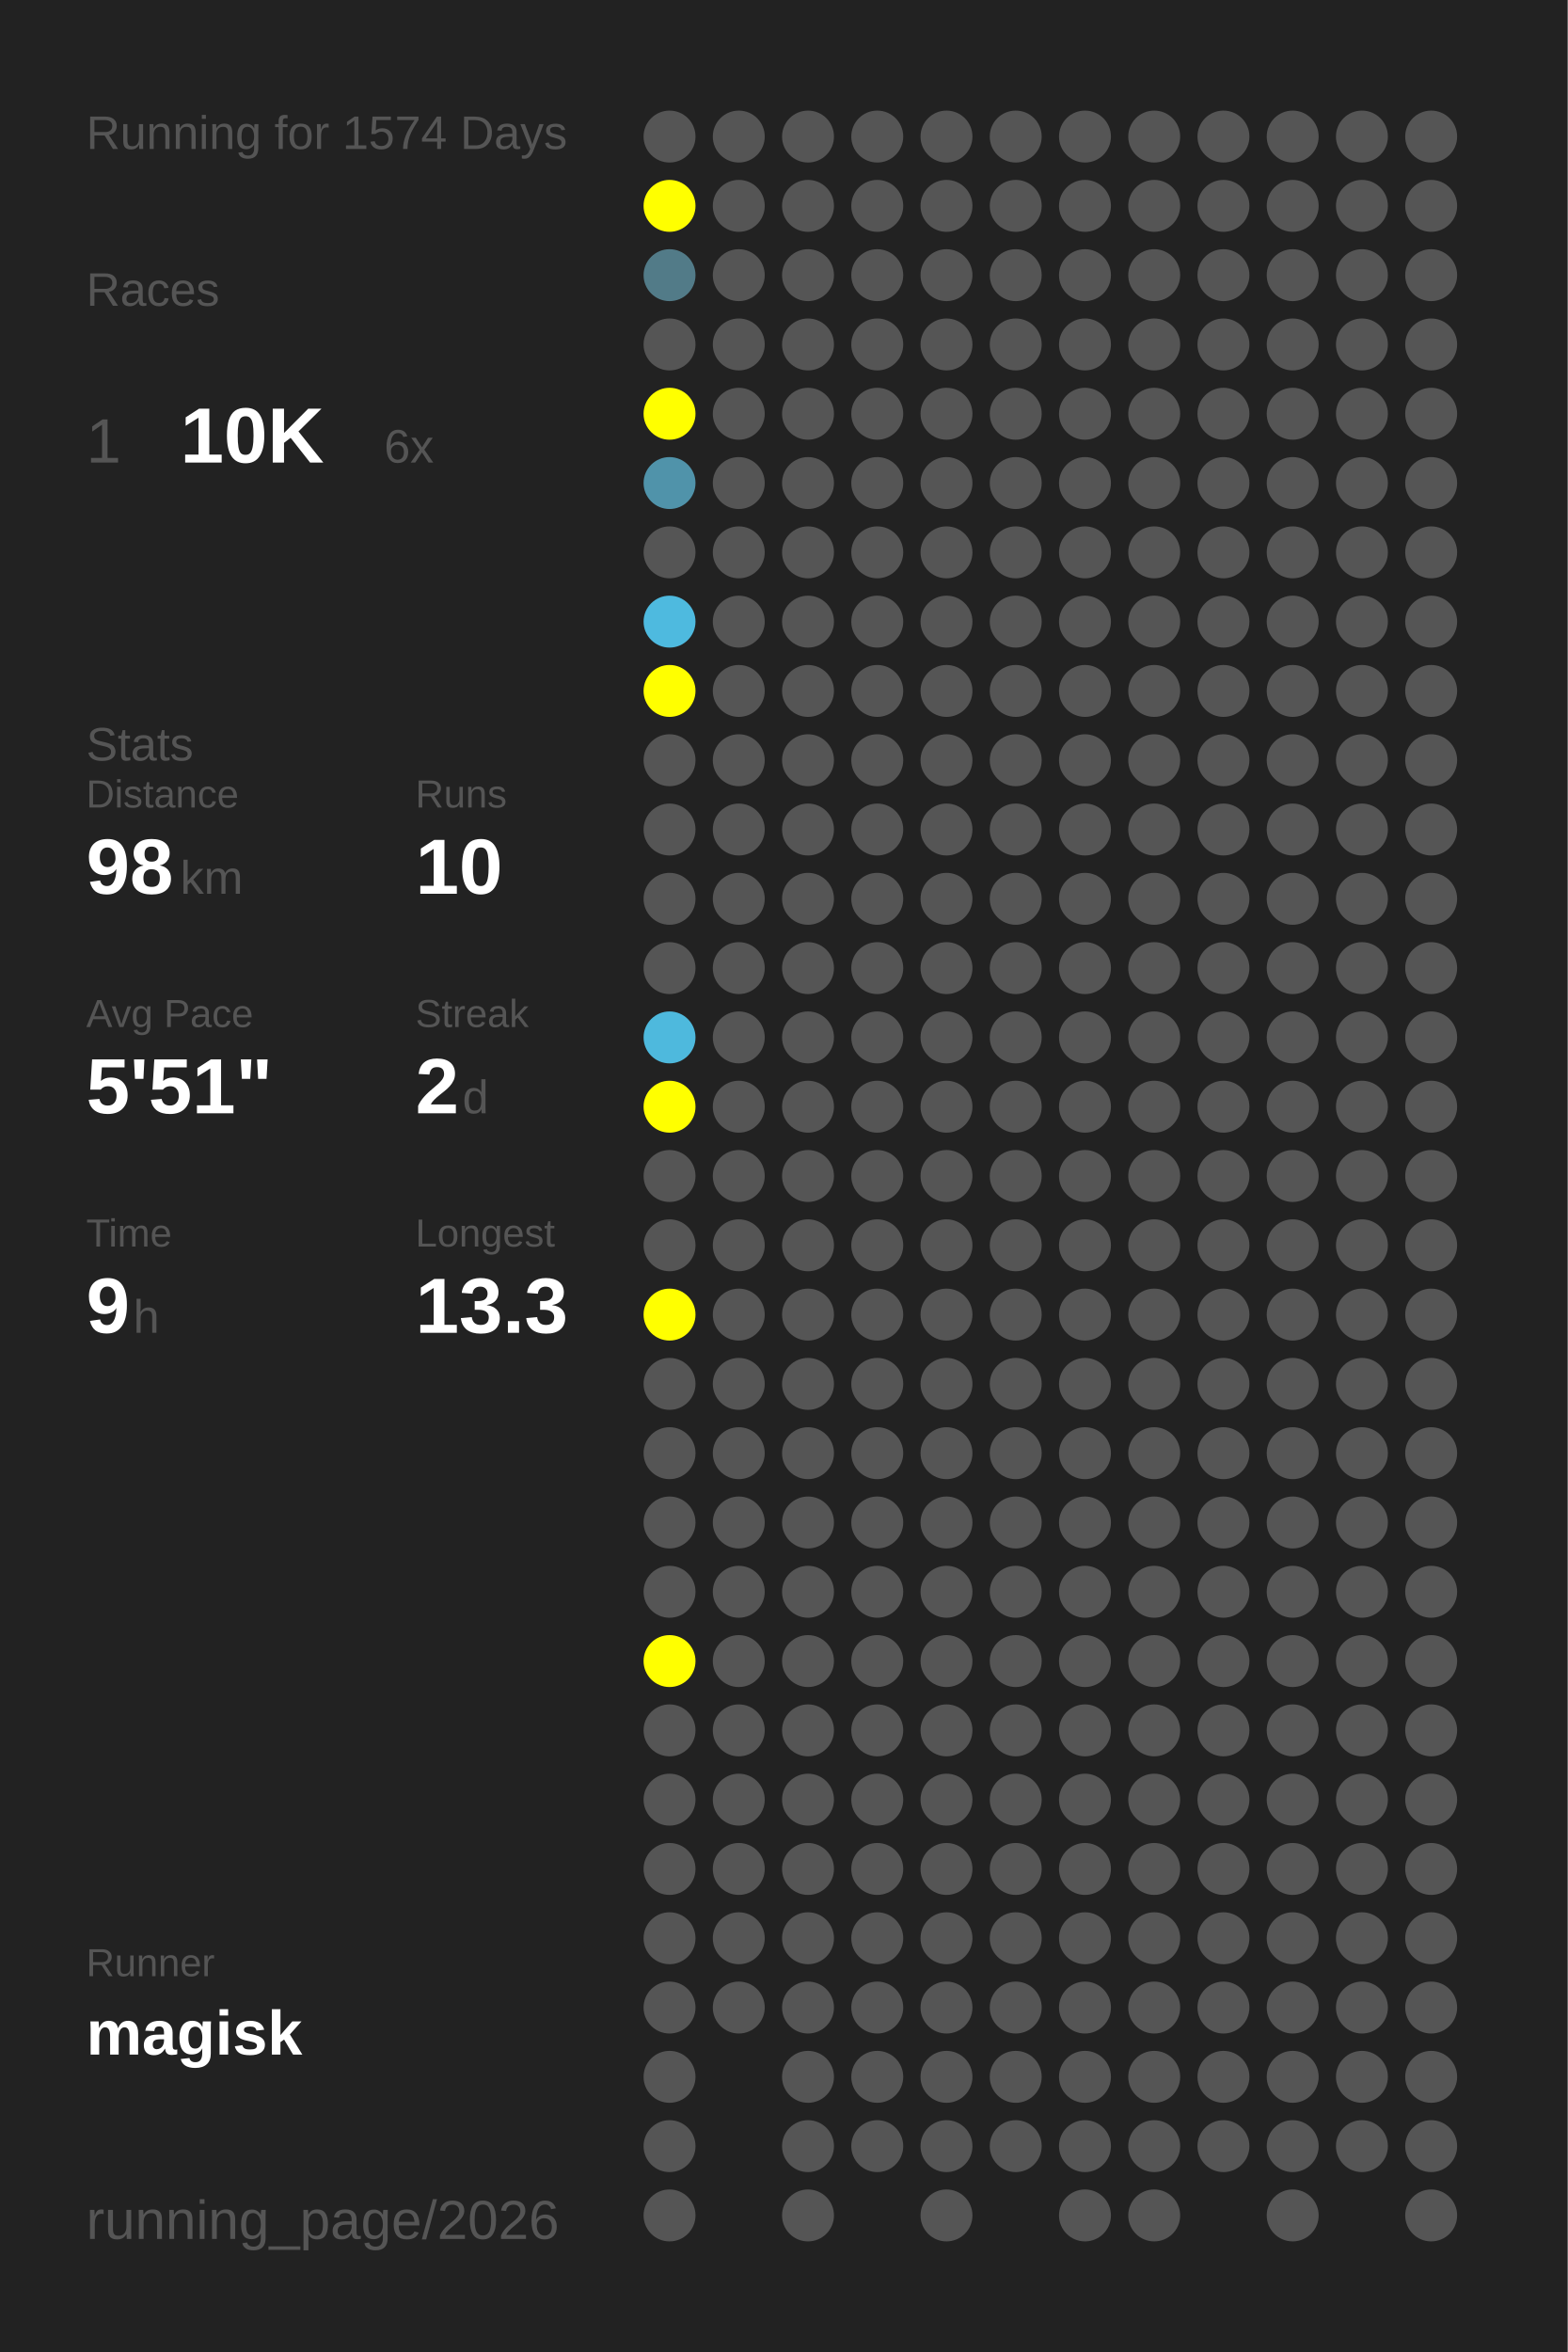
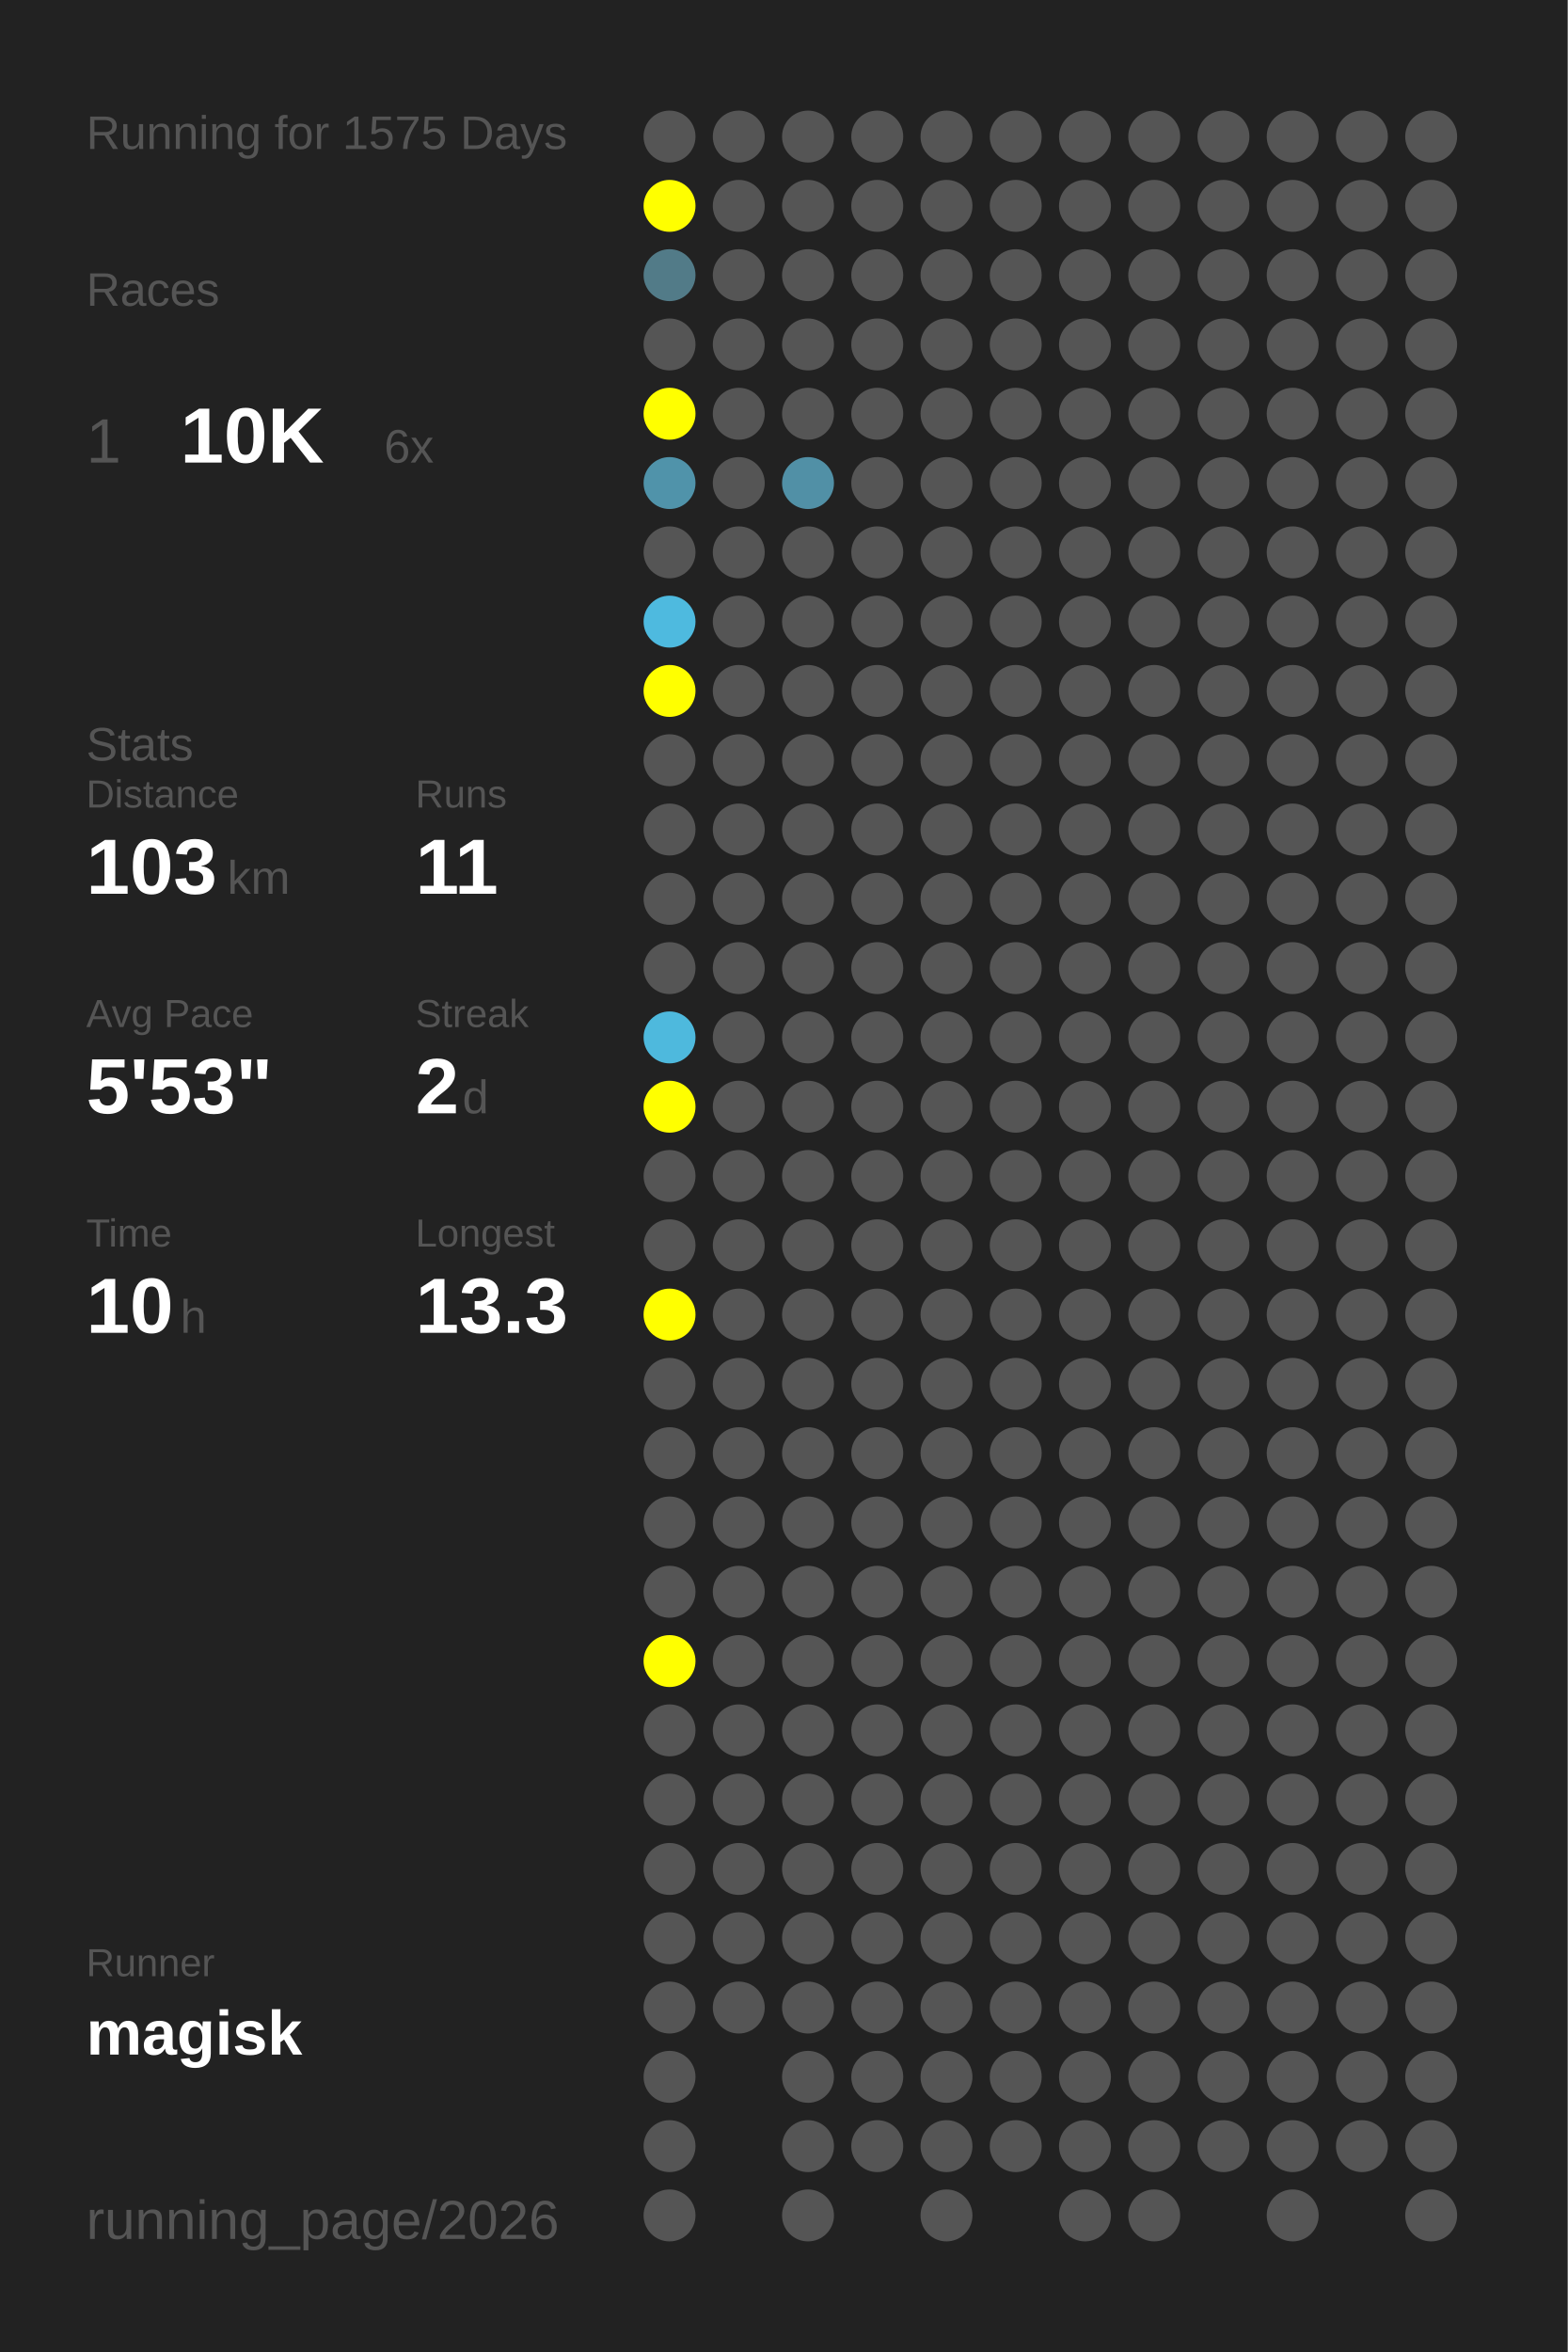
<svg xmlns="http://www.w3.org/2000/svg" baseProfile="full" height="300mm" version="1.1" viewBox="0,0,200,300" width="200mm">
  <defs />
  <rect fill="#222222" height="300" width="200" x="0" y="0" />
-   <text fill="#555555" style="font-size:6px; font-family:Arial;" x="11" y="19">Running for 1574 Days</text>
+   <text fill="#555555" style="font-size:6px; font-family:Arial;" x="11" y="19">Running for 1575 Days</text>
  <text fill="#555555" style="font-size:6px; font-family:Arial;" x="11" y="39">Races</text>
  <text fill="#555555" style="font-size:8px; font-family:Arial;" x="11" y="59">1</text>
  <text fill="#FFFFFF" style="font-size:10px; font-family:Arial; font-weight:bold;" x="23" y="59">10K</text>
  <text fill="#555555" style="font-size:6px; font-family:Arial;" x="49" y="59">6x</text>
  <text fill="#555555" style="font-size:6px; font-family:Arial;" x="11" y="97">Stats</text>
  <text fill="#555555" style="font-size:5px; font-family:Arial;" x="11" y="103">Distance</text>
-   <text fill="#FFFFFF" style="font-size:10px; font-family:Arial; font-weight:bold;" x="11" y="114">98</text>
-   <text fill="#555555" style="font-size:6px; font-family:Arial;" x="23" y="114">km</text>
+   <text fill="#FFFFFF" style="font-size:10px; font-family:Arial; font-weight:bold;" x="11" y="114">103</text>
+   <text fill="#555555" style="font-size:6px; font-family:Arial;" x="29" y="114">km</text>
  <text fill="#555555" style="font-size:5px; font-family:Arial;" x="53" y="103">Runs</text>
-   <text fill="#FFFFFF" style="font-size:10px; font-family:Arial; font-weight:bold;" x="53" y="114">10</text>
+   <text fill="#FFFFFF" style="font-size:10px; font-family:Arial; font-weight:bold;" x="53" y="114">11</text>
  <text fill="#555555" style="font-size:5px; font-family:Arial;" x="11" y="131">Avg Pace</text>
-   <text fill="#FFFFFF" style="font-size:10px; font-family:Arial; font-weight:bold;" x="11" y="142">5'51"</text>
+   <text fill="#FFFFFF" style="font-size:10px; font-family:Arial; font-weight:bold;" x="11" y="142">5'53"</text>
  <text fill="#555555" style="font-size:5px; font-family:Arial;" x="53" y="131">Streak</text>
  <text fill="#FFFFFF" style="font-size:10px; font-family:Arial; font-weight:bold;" x="53" y="142">2</text>
  <text fill="#555555" style="font-size:6px; font-family:Arial;" x="59" y="142">d</text>
  <text fill="#555555" style="font-size:5px; font-family:Arial;" x="11" y="159">Time</text>
-   <text fill="#FFFFFF" style="font-size:10px; font-family:Arial; font-weight:bold;" x="11" y="170">9</text>
-   <text fill="#555555" style="font-size:6px; font-family:Arial;" x="17" y="170">h</text>
+   <text fill="#FFFFFF" style="font-size:10px; font-family:Arial; font-weight:bold;" x="11" y="170">10</text>
+   <text fill="#555555" style="font-size:6px; font-family:Arial;" x="23" y="170">h</text>
  <text fill="#555555" style="font-size:5px; font-family:Arial;" x="53" y="159">Longest</text>
  <text fill="#FFFFFF" style="font-size:10px; font-family:Arial; font-weight:bold;" x="53" y="170">13.3</text>
  <text fill="#555555" style="font-size:5px; font-family:Arial;" x="11" y="252.065">Runner</text>
  <text fill="#FFFFFF" style="font-size:8px; font-family:Arial; font-weight:bold;" x="11" y="262.065">magisk</text>
  <text fill="#555555" style="font-size:7px; font-family:Arial;" x="11" y="285.581">running_page/2026</text>
  <circle cx="85.417" cy="17.419" fill="#555555" r="3.312" />
  <circle cx="85.417" cy="26.258" fill="#FFFF00" r="3.312" />
  <circle cx="85.417" cy="35.097" fill="#527b88" r="3.312" />
  <circle cx="85.417" cy="43.935" fill="#555555" r="3.312" />
  <circle cx="85.417" cy="52.774" fill="#FFFF00" r="3.312" />
  <circle cx="85.417" cy="61.613" fill="#5093aa" r="3.312" />
  <circle cx="85.417" cy="70.452" fill="#555555" r="3.312" />
  <circle cx="85.417" cy="79.29" fill="#4ebadf" r="3.312" />
  <circle cx="85.417" cy="88.129" fill="#FFFF00" r="3.312" />
  <circle cx="85.417" cy="96.968" fill="#555555" r="3.312" />
  <circle cx="85.417" cy="105.806" fill="#555555" r="3.312" />
  <circle cx="85.417" cy="114.645" fill="#555555" r="3.312" />
  <circle cx="85.417" cy="123.484" fill="#555555" r="3.312" />
  <circle cx="85.417" cy="132.323" fill="#4eb9dd" r="3.312" />
  <circle cx="85.417" cy="141.161" fill="#FFFF00" r="3.312" />
  <circle cx="85.417" cy="150" fill="#555555" r="3.312" />
  <circle cx="85.417" cy="158.839" fill="#555555" r="3.312" />
  <circle cx="85.417" cy="167.677" fill="#FFFF00" r="3.312" />
  <circle cx="85.417" cy="176.516" fill="#555555" r="3.312" />
  <circle cx="85.417" cy="185.355" fill="#555555" r="3.312" />
  <circle cx="85.417" cy="194.194" fill="#555555" r="3.312" />
  <circle cx="85.417" cy="203.032" fill="#555555" r="3.312" />
  <circle cx="85.417" cy="211.871" fill="#FFFF00" r="3.312" />
  <circle cx="85.417" cy="220.71" fill="#555555" r="3.312" />
  <circle cx="85.417" cy="229.548" fill="#555555" r="3.312" />
  <circle cx="85.417" cy="238.387" fill="#555555" r="3.312" />
  <circle cx="85.417" cy="247.226" fill="#555555" r="3.312" />
  <circle cx="85.417" cy="256.065" fill="#555555" r="3.312" />
  <circle cx="85.417" cy="264.903" fill="#555555" r="3.312" />
  <circle cx="85.417" cy="273.742" fill="#555555" r="3.312" />
  <circle cx="85.417" cy="282.581" fill="#555555" r="3.312" />
  <circle cx="94.25" cy="17.419" fill="#555555" r="3.312" />
  <circle cx="94.25" cy="26.258" fill="#555555" r="3.312" />
  <circle cx="94.25" cy="35.097" fill="#555555" r="3.312" />
  <circle cx="94.25" cy="43.935" fill="#555555" r="3.312" />
  <circle cx="94.25" cy="52.774" fill="#555555" r="3.312" />
  <circle cx="94.25" cy="61.613" fill="#555555" r="3.312" />
  <circle cx="94.25" cy="70.452" fill="#555555" r="3.312" />
  <circle cx="94.25" cy="79.29" fill="#555555" r="3.312" />
  <circle cx="94.25" cy="88.129" fill="#555555" r="3.312" />
  <circle cx="94.25" cy="96.968" fill="#555555" r="3.312" />
  <circle cx="94.25" cy="105.806" fill="#555555" r="3.312" />
  <circle cx="94.25" cy="114.645" fill="#555555" r="3.312" />
  <circle cx="94.25" cy="123.484" fill="#555555" r="3.312" />
  <circle cx="94.25" cy="132.323" fill="#555555" r="3.312" />
  <circle cx="94.25" cy="141.161" fill="#555555" r="3.312" />
  <circle cx="94.25" cy="150" fill="#555555" r="3.312" />
  <circle cx="94.25" cy="158.839" fill="#555555" r="3.312" />
  <circle cx="94.25" cy="167.677" fill="#555555" r="3.312" />
  <circle cx="94.25" cy="176.516" fill="#555555" r="3.312" />
  <circle cx="94.25" cy="185.355" fill="#555555" r="3.312" />
  <circle cx="94.25" cy="194.194" fill="#555555" r="3.312" />
  <circle cx="94.25" cy="203.032" fill="#555555" r="3.312" />
  <circle cx="94.25" cy="211.871" fill="#555555" r="3.312" />
  <circle cx="94.25" cy="220.71" fill="#555555" r="3.312" />
  <circle cx="94.25" cy="229.548" fill="#555555" r="3.312" />
  <circle cx="94.25" cy="238.387" fill="#555555" r="3.312" />
  <circle cx="94.25" cy="247.226" fill="#555555" r="3.312" />
  <circle cx="94.25" cy="256.065" fill="#555555" r="3.312" />
  <circle cx="103.083" cy="17.419" fill="#555555" r="3.312" />
  <circle cx="103.083" cy="26.258" fill="#555555" r="3.312" />
  <circle cx="103.083" cy="35.097" fill="#555555" r="3.312" />
  <circle cx="103.083" cy="43.935" fill="#555555" r="3.312" />
  <circle cx="103.083" cy="52.774" fill="#555555" r="3.312" />
-   <circle cx="103.083" cy="61.613" fill="#555555" r="3.312" />
+   <circle cx="103.083" cy="61.613" fill="#5190a6" r="3.312" />
  <circle cx="103.083" cy="70.452" fill="#555555" r="3.312" />
  <circle cx="103.083" cy="79.29" fill="#555555" r="3.312" />
  <circle cx="103.083" cy="88.129" fill="#555555" r="3.312" />
  <circle cx="103.083" cy="96.968" fill="#555555" r="3.312" />
  <circle cx="103.083" cy="105.806" fill="#555555" r="3.312" />
  <circle cx="103.083" cy="114.645" fill="#555555" r="3.312" />
  <circle cx="103.083" cy="123.484" fill="#555555" r="3.312" />
  <circle cx="103.083" cy="132.323" fill="#555555" r="3.312" />
  <circle cx="103.083" cy="141.161" fill="#555555" r="3.312" />
  <circle cx="103.083" cy="150" fill="#555555" r="3.312" />
  <circle cx="103.083" cy="158.839" fill="#555555" r="3.312" />
  <circle cx="103.083" cy="167.677" fill="#555555" r="3.312" />
  <circle cx="103.083" cy="176.516" fill="#555555" r="3.312" />
  <circle cx="103.083" cy="185.355" fill="#555555" r="3.312" />
  <circle cx="103.083" cy="194.194" fill="#555555" r="3.312" />
  <circle cx="103.083" cy="203.032" fill="#555555" r="3.312" />
  <circle cx="103.083" cy="211.871" fill="#555555" r="3.312" />
  <circle cx="103.083" cy="220.71" fill="#555555" r="3.312" />
  <circle cx="103.083" cy="229.548" fill="#555555" r="3.312" />
  <circle cx="103.083" cy="238.387" fill="#555555" r="3.312" />
  <circle cx="103.083" cy="247.226" fill="#555555" r="3.312" />
  <circle cx="103.083" cy="256.065" fill="#555555" r="3.312" />
  <circle cx="103.083" cy="264.903" fill="#555555" r="3.312" />
  <circle cx="103.083" cy="273.742" fill="#555555" r="3.312" />
  <circle cx="103.083" cy="282.581" fill="#555555" r="3.312" />
  <circle cx="111.917" cy="17.419" fill="#555555" r="3.312" />
  <circle cx="111.917" cy="26.258" fill="#555555" r="3.312" />
  <circle cx="111.917" cy="35.097" fill="#555555" r="3.312" />
  <circle cx="111.917" cy="43.935" fill="#555555" r="3.312" />
  <circle cx="111.917" cy="52.774" fill="#555555" r="3.312" />
  <circle cx="111.917" cy="61.613" fill="#555555" r="3.312" />
  <circle cx="111.917" cy="70.452" fill="#555555" r="3.312" />
  <circle cx="111.917" cy="79.29" fill="#555555" r="3.312" />
  <circle cx="111.917" cy="88.129" fill="#555555" r="3.312" />
  <circle cx="111.917" cy="96.968" fill="#555555" r="3.312" />
  <circle cx="111.917" cy="105.806" fill="#555555" r="3.312" />
  <circle cx="111.917" cy="114.645" fill="#555555" r="3.312" />
  <circle cx="111.917" cy="123.484" fill="#555555" r="3.312" />
  <circle cx="111.917" cy="132.323" fill="#555555" r="3.312" />
  <circle cx="111.917" cy="141.161" fill="#555555" r="3.312" />
  <circle cx="111.917" cy="150" fill="#555555" r="3.312" />
  <circle cx="111.917" cy="158.839" fill="#555555" r="3.312" />
  <circle cx="111.917" cy="167.677" fill="#555555" r="3.312" />
  <circle cx="111.917" cy="176.516" fill="#555555" r="3.312" />
  <circle cx="111.917" cy="185.355" fill="#555555" r="3.312" />
  <circle cx="111.917" cy="194.194" fill="#555555" r="3.312" />
  <circle cx="111.917" cy="203.032" fill="#555555" r="3.312" />
  <circle cx="111.917" cy="211.871" fill="#555555" r="3.312" />
  <circle cx="111.917" cy="220.71" fill="#555555" r="3.312" />
  <circle cx="111.917" cy="229.548" fill="#555555" r="3.312" />
  <circle cx="111.917" cy="238.387" fill="#555555" r="3.312" />
  <circle cx="111.917" cy="247.226" fill="#555555" r="3.312" />
  <circle cx="111.917" cy="256.065" fill="#555555" r="3.312" />
  <circle cx="111.917" cy="264.903" fill="#555555" r="3.312" />
  <circle cx="111.917" cy="273.742" fill="#555555" r="3.312" />
  <circle cx="120.75" cy="17.419" fill="#555555" r="3.312" />
  <circle cx="120.75" cy="26.258" fill="#555555" r="3.312" />
  <circle cx="120.75" cy="35.097" fill="#555555" r="3.312" />
  <circle cx="120.75" cy="43.935" fill="#555555" r="3.312" />
  <circle cx="120.75" cy="52.774" fill="#555555" r="3.312" />
  <circle cx="120.75" cy="61.613" fill="#555555" r="3.312" />
  <circle cx="120.75" cy="70.452" fill="#555555" r="3.312" />
  <circle cx="120.75" cy="79.29" fill="#555555" r="3.312" />
  <circle cx="120.75" cy="88.129" fill="#555555" r="3.312" />
  <circle cx="120.75" cy="96.968" fill="#555555" r="3.312" />
  <circle cx="120.75" cy="105.806" fill="#555555" r="3.312" />
  <circle cx="120.75" cy="114.645" fill="#555555" r="3.312" />
  <circle cx="120.75" cy="123.484" fill="#555555" r="3.312" />
  <circle cx="120.75" cy="132.323" fill="#555555" r="3.312" />
  <circle cx="120.75" cy="141.161" fill="#555555" r="3.312" />
  <circle cx="120.75" cy="150" fill="#555555" r="3.312" />
  <circle cx="120.75" cy="158.839" fill="#555555" r="3.312" />
  <circle cx="120.75" cy="167.677" fill="#555555" r="3.312" />
  <circle cx="120.75" cy="176.516" fill="#555555" r="3.312" />
  <circle cx="120.75" cy="185.355" fill="#555555" r="3.312" />
  <circle cx="120.75" cy="194.194" fill="#555555" r="3.312" />
  <circle cx="120.75" cy="203.032" fill="#555555" r="3.312" />
  <circle cx="120.75" cy="211.871" fill="#555555" r="3.312" />
  <circle cx="120.75" cy="220.71" fill="#555555" r="3.312" />
  <circle cx="120.75" cy="229.548" fill="#555555" r="3.312" />
  <circle cx="120.75" cy="238.387" fill="#555555" r="3.312" />
  <circle cx="120.75" cy="247.226" fill="#555555" r="3.312" />
  <circle cx="120.75" cy="256.065" fill="#555555" r="3.312" />
  <circle cx="120.75" cy="264.903" fill="#555555" r="3.312" />
  <circle cx="120.75" cy="273.742" fill="#555555" r="3.312" />
  <circle cx="120.75" cy="282.581" fill="#555555" r="3.312" />
  <circle cx="129.583" cy="17.419" fill="#555555" r="3.312" />
  <circle cx="129.583" cy="26.258" fill="#555555" r="3.312" />
  <circle cx="129.583" cy="35.097" fill="#555555" r="3.312" />
  <circle cx="129.583" cy="43.935" fill="#555555" r="3.312" />
  <circle cx="129.583" cy="52.774" fill="#555555" r="3.312" />
  <circle cx="129.583" cy="61.613" fill="#555555" r="3.312" />
  <circle cx="129.583" cy="70.452" fill="#555555" r="3.312" />
  <circle cx="129.583" cy="79.29" fill="#555555" r="3.312" />
  <circle cx="129.583" cy="88.129" fill="#555555" r="3.312" />
  <circle cx="129.583" cy="96.968" fill="#555555" r="3.312" />
  <circle cx="129.583" cy="105.806" fill="#555555" r="3.312" />
  <circle cx="129.583" cy="114.645" fill="#555555" r="3.312" />
  <circle cx="129.583" cy="123.484" fill="#555555" r="3.312" />
  <circle cx="129.583" cy="132.323" fill="#555555" r="3.312" />
  <circle cx="129.583" cy="141.161" fill="#555555" r="3.312" />
  <circle cx="129.583" cy="150" fill="#555555" r="3.312" />
  <circle cx="129.583" cy="158.839" fill="#555555" r="3.312" />
  <circle cx="129.583" cy="167.677" fill="#555555" r="3.312" />
  <circle cx="129.583" cy="176.516" fill="#555555" r="3.312" />
  <circle cx="129.583" cy="185.355" fill="#555555" r="3.312" />
  <circle cx="129.583" cy="194.194" fill="#555555" r="3.312" />
  <circle cx="129.583" cy="203.032" fill="#555555" r="3.312" />
  <circle cx="129.583" cy="211.871" fill="#555555" r="3.312" />
  <circle cx="129.583" cy="220.71" fill="#555555" r="3.312" />
  <circle cx="129.583" cy="229.548" fill="#555555" r="3.312" />
  <circle cx="129.583" cy="238.387" fill="#555555" r="3.312" />
  <circle cx="129.583" cy="247.226" fill="#555555" r="3.312" />
  <circle cx="129.583" cy="256.065" fill="#555555" r="3.312" />
  <circle cx="129.583" cy="264.903" fill="#555555" r="3.312" />
  <circle cx="129.583" cy="273.742" fill="#555555" r="3.312" />
  <circle cx="138.417" cy="17.419" fill="#555555" r="3.312" />
  <circle cx="138.417" cy="26.258" fill="#555555" r="3.312" />
  <circle cx="138.417" cy="35.097" fill="#555555" r="3.312" />
  <circle cx="138.417" cy="43.935" fill="#555555" r="3.312" />
  <circle cx="138.417" cy="52.774" fill="#555555" r="3.312" />
  <circle cx="138.417" cy="61.613" fill="#555555" r="3.312" />
  <circle cx="138.417" cy="70.452" fill="#555555" r="3.312" />
  <circle cx="138.417" cy="79.29" fill="#555555" r="3.312" />
  <circle cx="138.417" cy="88.129" fill="#555555" r="3.312" />
  <circle cx="138.417" cy="96.968" fill="#555555" r="3.312" />
  <circle cx="138.417" cy="105.806" fill="#555555" r="3.312" />
  <circle cx="138.417" cy="114.645" fill="#555555" r="3.312" />
  <circle cx="138.417" cy="123.484" fill="#555555" r="3.312" />
  <circle cx="138.417" cy="132.323" fill="#555555" r="3.312" />
  <circle cx="138.417" cy="141.161" fill="#555555" r="3.312" />
  <circle cx="138.417" cy="150" fill="#555555" r="3.312" />
  <circle cx="138.417" cy="158.839" fill="#555555" r="3.312" />
  <circle cx="138.417" cy="167.677" fill="#555555" r="3.312" />
  <circle cx="138.417" cy="176.516" fill="#555555" r="3.312" />
  <circle cx="138.417" cy="185.355" fill="#555555" r="3.312" />
  <circle cx="138.417" cy="194.194" fill="#555555" r="3.312" />
  <circle cx="138.417" cy="203.032" fill="#555555" r="3.312" />
  <circle cx="138.417" cy="211.871" fill="#555555" r="3.312" />
  <circle cx="138.417" cy="220.71" fill="#555555" r="3.312" />
  <circle cx="138.417" cy="229.548" fill="#555555" r="3.312" />
  <circle cx="138.417" cy="238.387" fill="#555555" r="3.312" />
  <circle cx="138.417" cy="247.226" fill="#555555" r="3.312" />
  <circle cx="138.417" cy="256.065" fill="#555555" r="3.312" />
  <circle cx="138.417" cy="264.903" fill="#555555" r="3.312" />
  <circle cx="138.417" cy="273.742" fill="#555555" r="3.312" />
  <circle cx="138.417" cy="282.581" fill="#555555" r="3.312" />
  <circle cx="147.25" cy="17.419" fill="#555555" r="3.312" />
  <circle cx="147.25" cy="26.258" fill="#555555" r="3.312" />
  <circle cx="147.25" cy="35.097" fill="#555555" r="3.312" />
  <circle cx="147.25" cy="43.935" fill="#555555" r="3.312" />
  <circle cx="147.25" cy="52.774" fill="#555555" r="3.312" />
  <circle cx="147.25" cy="61.613" fill="#555555" r="3.312" />
  <circle cx="147.25" cy="70.452" fill="#555555" r="3.312" />
  <circle cx="147.25" cy="79.29" fill="#555555" r="3.312" />
  <circle cx="147.25" cy="88.129" fill="#555555" r="3.312" />
  <circle cx="147.25" cy="96.968" fill="#555555" r="3.312" />
  <circle cx="147.25" cy="105.806" fill="#555555" r="3.312" />
  <circle cx="147.25" cy="114.645" fill="#555555" r="3.312" />
  <circle cx="147.25" cy="123.484" fill="#555555" r="3.312" />
  <circle cx="147.25" cy="132.323" fill="#555555" r="3.312" />
  <circle cx="147.25" cy="141.161" fill="#555555" r="3.312" />
  <circle cx="147.25" cy="150" fill="#555555" r="3.312" />
  <circle cx="147.25" cy="158.839" fill="#555555" r="3.312" />
  <circle cx="147.25" cy="167.677" fill="#555555" r="3.312" />
  <circle cx="147.25" cy="176.516" fill="#555555" r="3.312" />
  <circle cx="147.25" cy="185.355" fill="#555555" r="3.312" />
  <circle cx="147.25" cy="194.194" fill="#555555" r="3.312" />
  <circle cx="147.25" cy="203.032" fill="#555555" r="3.312" />
  <circle cx="147.25" cy="211.871" fill="#555555" r="3.312" />
  <circle cx="147.25" cy="220.71" fill="#555555" r="3.312" />
  <circle cx="147.25" cy="229.548" fill="#555555" r="3.312" />
  <circle cx="147.25" cy="238.387" fill="#555555" r="3.312" />
  <circle cx="147.25" cy="247.226" fill="#555555" r="3.312" />
  <circle cx="147.25" cy="256.065" fill="#555555" r="3.312" />
  <circle cx="147.25" cy="264.903" fill="#555555" r="3.312" />
  <circle cx="147.25" cy="273.742" fill="#555555" r="3.312" />
  <circle cx="147.25" cy="282.581" fill="#555555" r="3.312" />
  <circle cx="156.083" cy="17.419" fill="#555555" r="3.312" />
  <circle cx="156.083" cy="26.258" fill="#555555" r="3.312" />
  <circle cx="156.083" cy="35.097" fill="#555555" r="3.312" />
  <circle cx="156.083" cy="43.935" fill="#555555" r="3.312" />
  <circle cx="156.083" cy="52.774" fill="#555555" r="3.312" />
  <circle cx="156.083" cy="61.613" fill="#555555" r="3.312" />
  <circle cx="156.083" cy="70.452" fill="#555555" r="3.312" />
  <circle cx="156.083" cy="79.29" fill="#555555" r="3.312" />
  <circle cx="156.083" cy="88.129" fill="#555555" r="3.312" />
  <circle cx="156.083" cy="96.968" fill="#555555" r="3.312" />
  <circle cx="156.083" cy="105.806" fill="#555555" r="3.312" />
  <circle cx="156.083" cy="114.645" fill="#555555" r="3.312" />
  <circle cx="156.083" cy="123.484" fill="#555555" r="3.312" />
  <circle cx="156.083" cy="132.323" fill="#555555" r="3.312" />
  <circle cx="156.083" cy="141.161" fill="#555555" r="3.312" />
  <circle cx="156.083" cy="150" fill="#555555" r="3.312" />
  <circle cx="156.083" cy="158.839" fill="#555555" r="3.312" />
  <circle cx="156.083" cy="167.677" fill="#555555" r="3.312" />
  <circle cx="156.083" cy="176.516" fill="#555555" r="3.312" />
  <circle cx="156.083" cy="185.355" fill="#555555" r="3.312" />
  <circle cx="156.083" cy="194.194" fill="#555555" r="3.312" />
  <circle cx="156.083" cy="203.032" fill="#555555" r="3.312" />
  <circle cx="156.083" cy="211.871" fill="#555555" r="3.312" />
  <circle cx="156.083" cy="220.71" fill="#555555" r="3.312" />
  <circle cx="156.083" cy="229.548" fill="#555555" r="3.312" />
  <circle cx="156.083" cy="238.387" fill="#555555" r="3.312" />
  <circle cx="156.083" cy="247.226" fill="#555555" r="3.312" />
  <circle cx="156.083" cy="256.065" fill="#555555" r="3.312" />
  <circle cx="156.083" cy="264.903" fill="#555555" r="3.312" />
  <circle cx="156.083" cy="273.742" fill="#555555" r="3.312" />
  <circle cx="164.917" cy="17.419" fill="#555555" r="3.312" />
  <circle cx="164.917" cy="26.258" fill="#555555" r="3.312" />
  <circle cx="164.917" cy="35.097" fill="#555555" r="3.312" />
  <circle cx="164.917" cy="43.935" fill="#555555" r="3.312" />
  <circle cx="164.917" cy="52.774" fill="#555555" r="3.312" />
  <circle cx="164.917" cy="61.613" fill="#555555" r="3.312" />
  <circle cx="164.917" cy="70.452" fill="#555555" r="3.312" />
  <circle cx="164.917" cy="79.29" fill="#555555" r="3.312" />
  <circle cx="164.917" cy="88.129" fill="#555555" r="3.312" />
  <circle cx="164.917" cy="96.968" fill="#555555" r="3.312" />
  <circle cx="164.917" cy="105.806" fill="#555555" r="3.312" />
  <circle cx="164.917" cy="114.645" fill="#555555" r="3.312" />
  <circle cx="164.917" cy="123.484" fill="#555555" r="3.312" />
  <circle cx="164.917" cy="132.323" fill="#555555" r="3.312" />
  <circle cx="164.917" cy="141.161" fill="#555555" r="3.312" />
  <circle cx="164.917" cy="150" fill="#555555" r="3.312" />
  <circle cx="164.917" cy="158.839" fill="#555555" r="3.312" />
  <circle cx="164.917" cy="167.677" fill="#555555" r="3.312" />
  <circle cx="164.917" cy="176.516" fill="#555555" r="3.312" />
  <circle cx="164.917" cy="185.355" fill="#555555" r="3.312" />
  <circle cx="164.917" cy="194.194" fill="#555555" r="3.312" />
  <circle cx="164.917" cy="203.032" fill="#555555" r="3.312" />
  <circle cx="164.917" cy="211.871" fill="#555555" r="3.312" />
  <circle cx="164.917" cy="220.71" fill="#555555" r="3.312" />
  <circle cx="164.917" cy="229.548" fill="#555555" r="3.312" />
  <circle cx="164.917" cy="238.387" fill="#555555" r="3.312" />
  <circle cx="164.917" cy="247.226" fill="#555555" r="3.312" />
  <circle cx="164.917" cy="256.065" fill="#555555" r="3.312" />
  <circle cx="164.917" cy="264.903" fill="#555555" r="3.312" />
  <circle cx="164.917" cy="273.742" fill="#555555" r="3.312" />
  <circle cx="164.917" cy="282.581" fill="#555555" r="3.312" />
  <circle cx="173.75" cy="17.419" fill="#555555" r="3.312" />
  <circle cx="173.75" cy="26.258" fill="#555555" r="3.312" />
  <circle cx="173.75" cy="35.097" fill="#555555" r="3.312" />
  <circle cx="173.75" cy="43.935" fill="#555555" r="3.312" />
  <circle cx="173.75" cy="52.774" fill="#555555" r="3.312" />
  <circle cx="173.75" cy="61.613" fill="#555555" r="3.312" />
  <circle cx="173.75" cy="70.452" fill="#555555" r="3.312" />
  <circle cx="173.75" cy="79.29" fill="#555555" r="3.312" />
  <circle cx="173.75" cy="88.129" fill="#555555" r="3.312" />
  <circle cx="173.75" cy="96.968" fill="#555555" r="3.312" />
  <circle cx="173.75" cy="105.806" fill="#555555" r="3.312" />
  <circle cx="173.75" cy="114.645" fill="#555555" r="3.312" />
  <circle cx="173.75" cy="123.484" fill="#555555" r="3.312" />
  <circle cx="173.75" cy="132.323" fill="#555555" r="3.312" />
  <circle cx="173.75" cy="141.161" fill="#555555" r="3.312" />
  <circle cx="173.75" cy="150" fill="#555555" r="3.312" />
  <circle cx="173.75" cy="158.839" fill="#555555" r="3.312" />
  <circle cx="173.75" cy="167.677" fill="#555555" r="3.312" />
  <circle cx="173.75" cy="176.516" fill="#555555" r="3.312" />
  <circle cx="173.75" cy="185.355" fill="#555555" r="3.312" />
  <circle cx="173.75" cy="194.194" fill="#555555" r="3.312" />
  <circle cx="173.75" cy="203.032" fill="#555555" r="3.312" />
  <circle cx="173.75" cy="211.871" fill="#555555" r="3.312" />
  <circle cx="173.75" cy="220.71" fill="#555555" r="3.312" />
  <circle cx="173.75" cy="229.548" fill="#555555" r="3.312" />
  <circle cx="173.75" cy="238.387" fill="#555555" r="3.312" />
  <circle cx="173.75" cy="247.226" fill="#555555" r="3.312" />
  <circle cx="173.75" cy="256.065" fill="#555555" r="3.312" />
  <circle cx="173.75" cy="264.903" fill="#555555" r="3.312" />
  <circle cx="173.75" cy="273.742" fill="#555555" r="3.312" />
  <circle cx="182.583" cy="17.419" fill="#555555" r="3.312" />
  <circle cx="182.583" cy="26.258" fill="#555555" r="3.312" />
  <circle cx="182.583" cy="35.097" fill="#555555" r="3.312" />
  <circle cx="182.583" cy="43.935" fill="#555555" r="3.312" />
  <circle cx="182.583" cy="52.774" fill="#555555" r="3.312" />
  <circle cx="182.583" cy="61.613" fill="#555555" r="3.312" />
  <circle cx="182.583" cy="70.452" fill="#555555" r="3.312" />
  <circle cx="182.583" cy="79.29" fill="#555555" r="3.312" />
  <circle cx="182.583" cy="88.129" fill="#555555" r="3.312" />
  <circle cx="182.583" cy="96.968" fill="#555555" r="3.312" />
  <circle cx="182.583" cy="105.806" fill="#555555" r="3.312" />
  <circle cx="182.583" cy="114.645" fill="#555555" r="3.312" />
  <circle cx="182.583" cy="123.484" fill="#555555" r="3.312" />
  <circle cx="182.583" cy="132.323" fill="#555555" r="3.312" />
  <circle cx="182.583" cy="141.161" fill="#555555" r="3.312" />
  <circle cx="182.583" cy="150" fill="#555555" r="3.312" />
  <circle cx="182.583" cy="158.839" fill="#555555" r="3.312" />
  <circle cx="182.583" cy="167.677" fill="#555555" r="3.312" />
  <circle cx="182.583" cy="176.516" fill="#555555" r="3.312" />
  <circle cx="182.583" cy="185.355" fill="#555555" r="3.312" />
  <circle cx="182.583" cy="194.194" fill="#555555" r="3.312" />
  <circle cx="182.583" cy="203.032" fill="#555555" r="3.312" />
  <circle cx="182.583" cy="211.871" fill="#555555" r="3.312" />
  <circle cx="182.583" cy="220.71" fill="#555555" r="3.312" />
  <circle cx="182.583" cy="229.548" fill="#555555" r="3.312" />
  <circle cx="182.583" cy="238.387" fill="#555555" r="3.312" />
  <circle cx="182.583" cy="247.226" fill="#555555" r="3.312" />
  <circle cx="182.583" cy="256.065" fill="#555555" r="3.312" />
  <circle cx="182.583" cy="264.903" fill="#555555" r="3.312" />
  <circle cx="182.583" cy="273.742" fill="#555555" r="3.312" />
  <circle cx="182.583" cy="282.581" fill="#555555" r="3.312" />
</svg>
